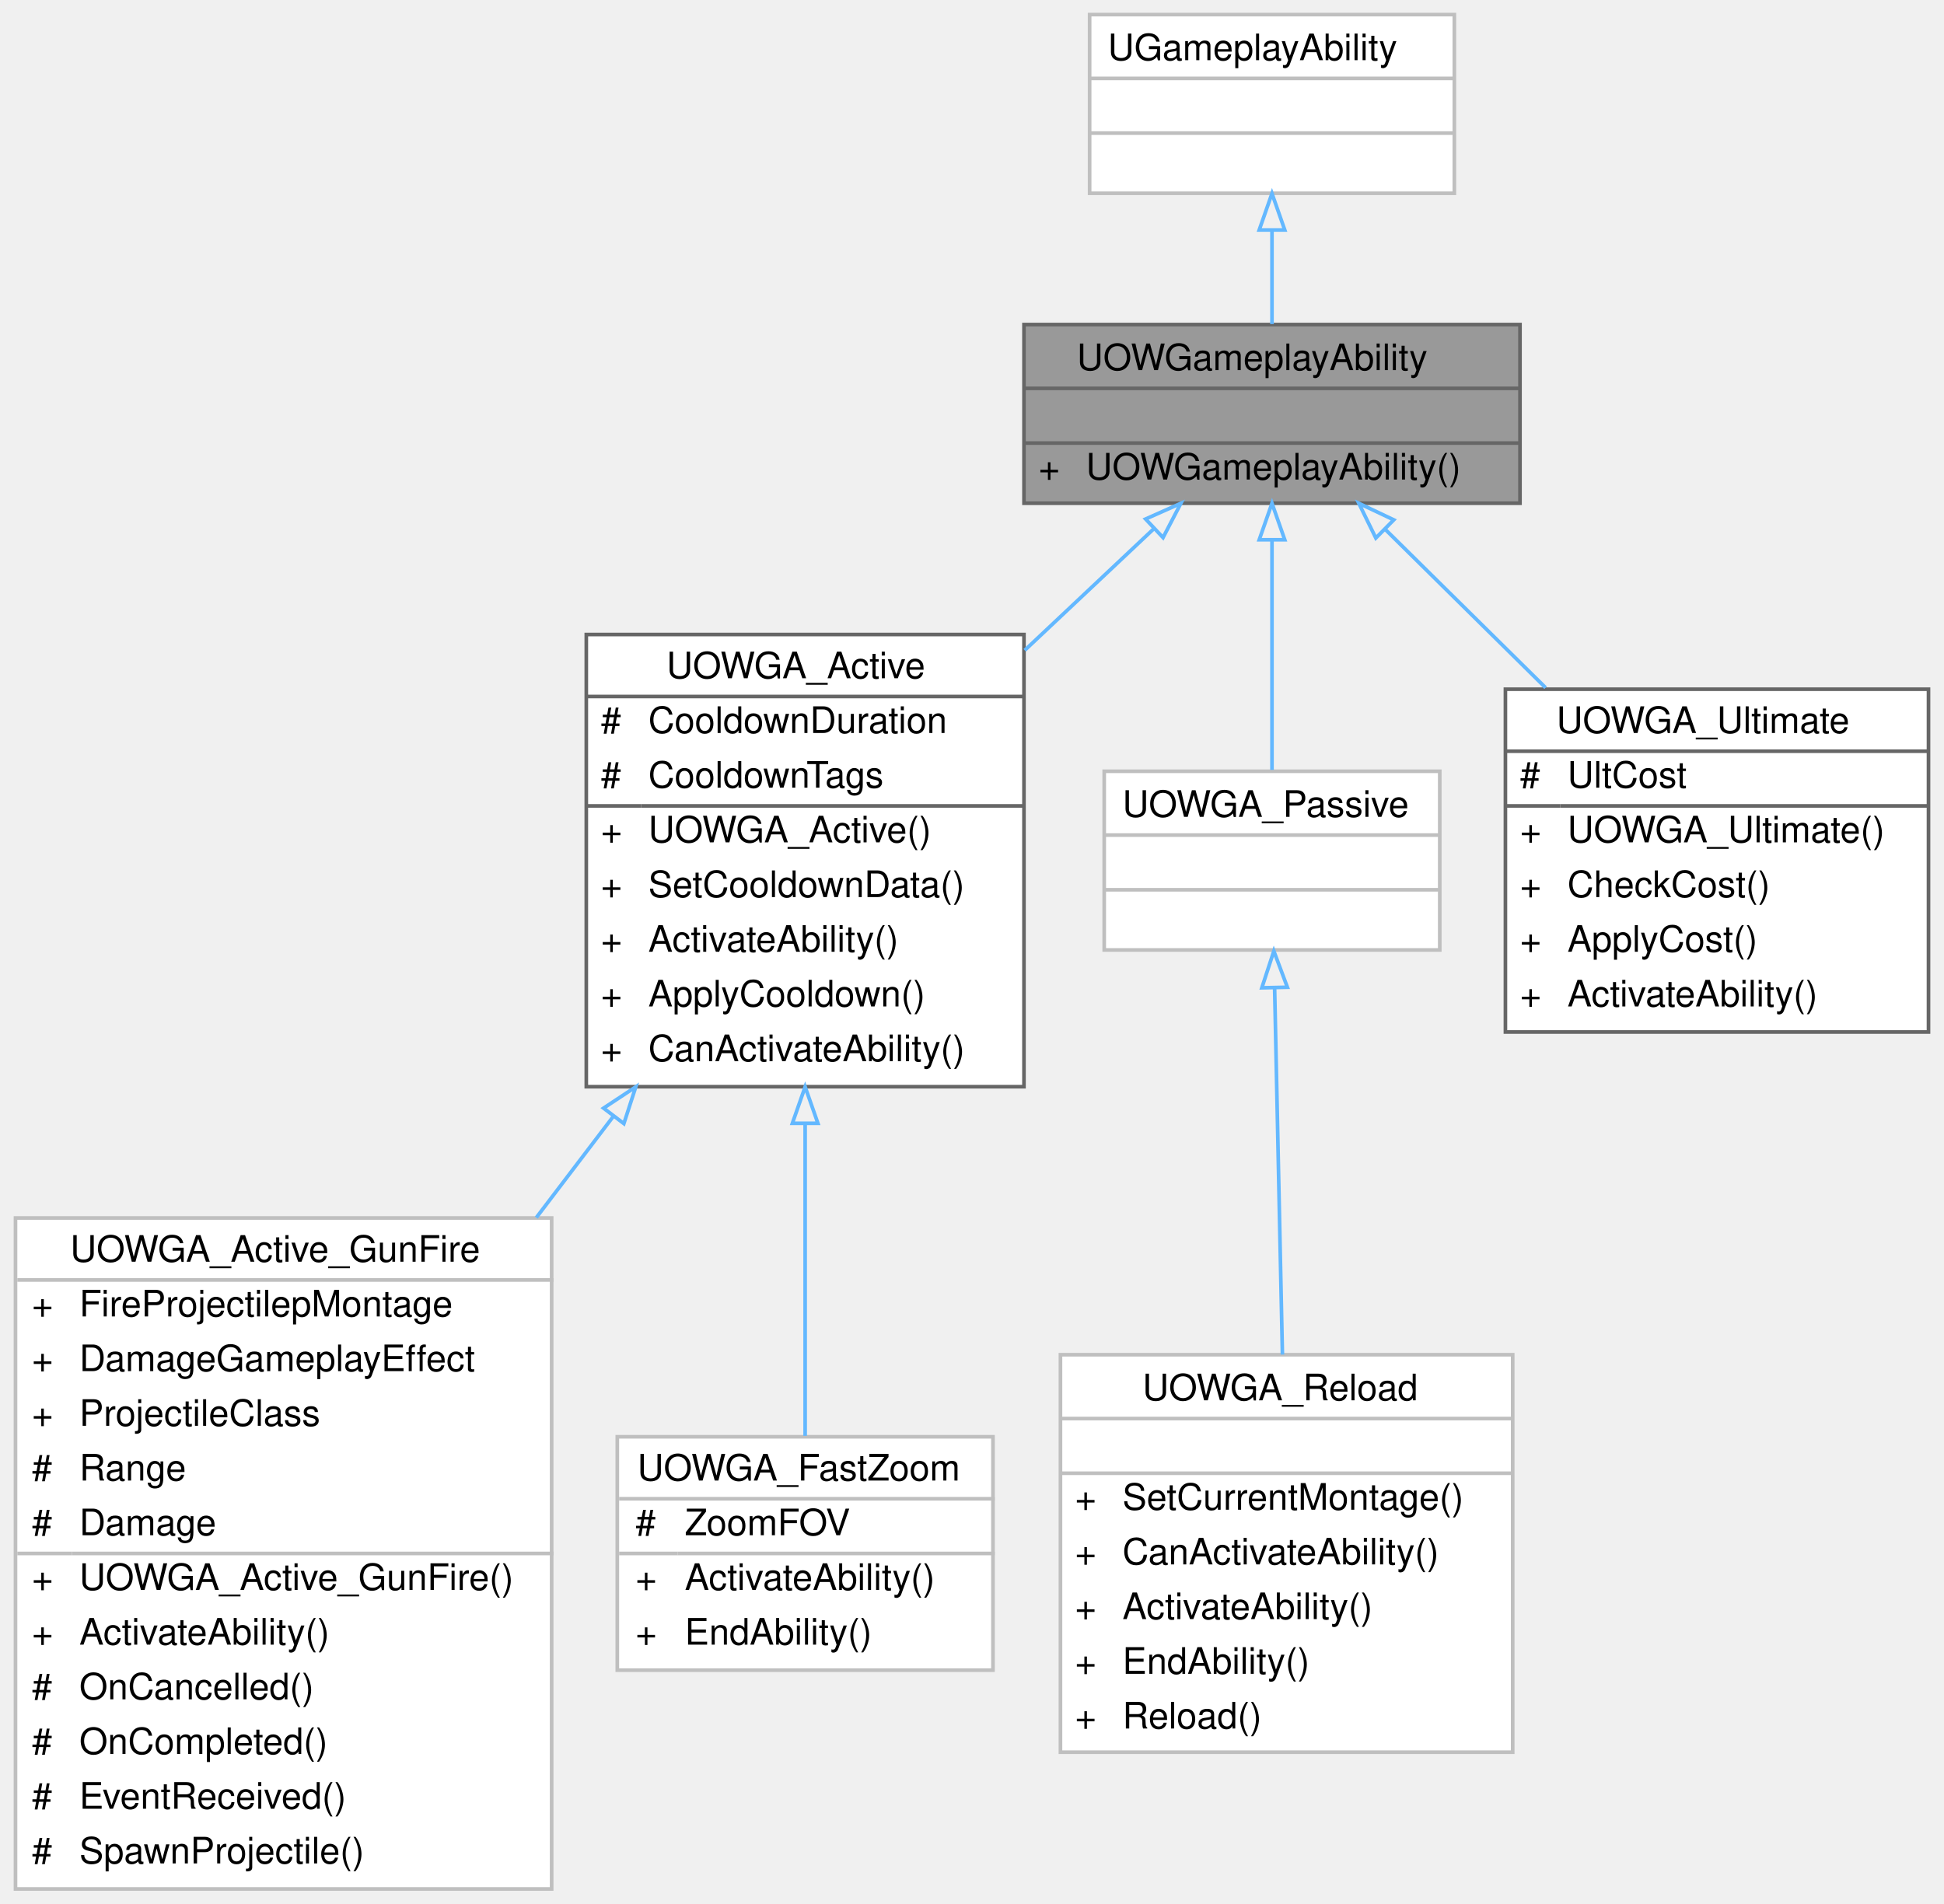
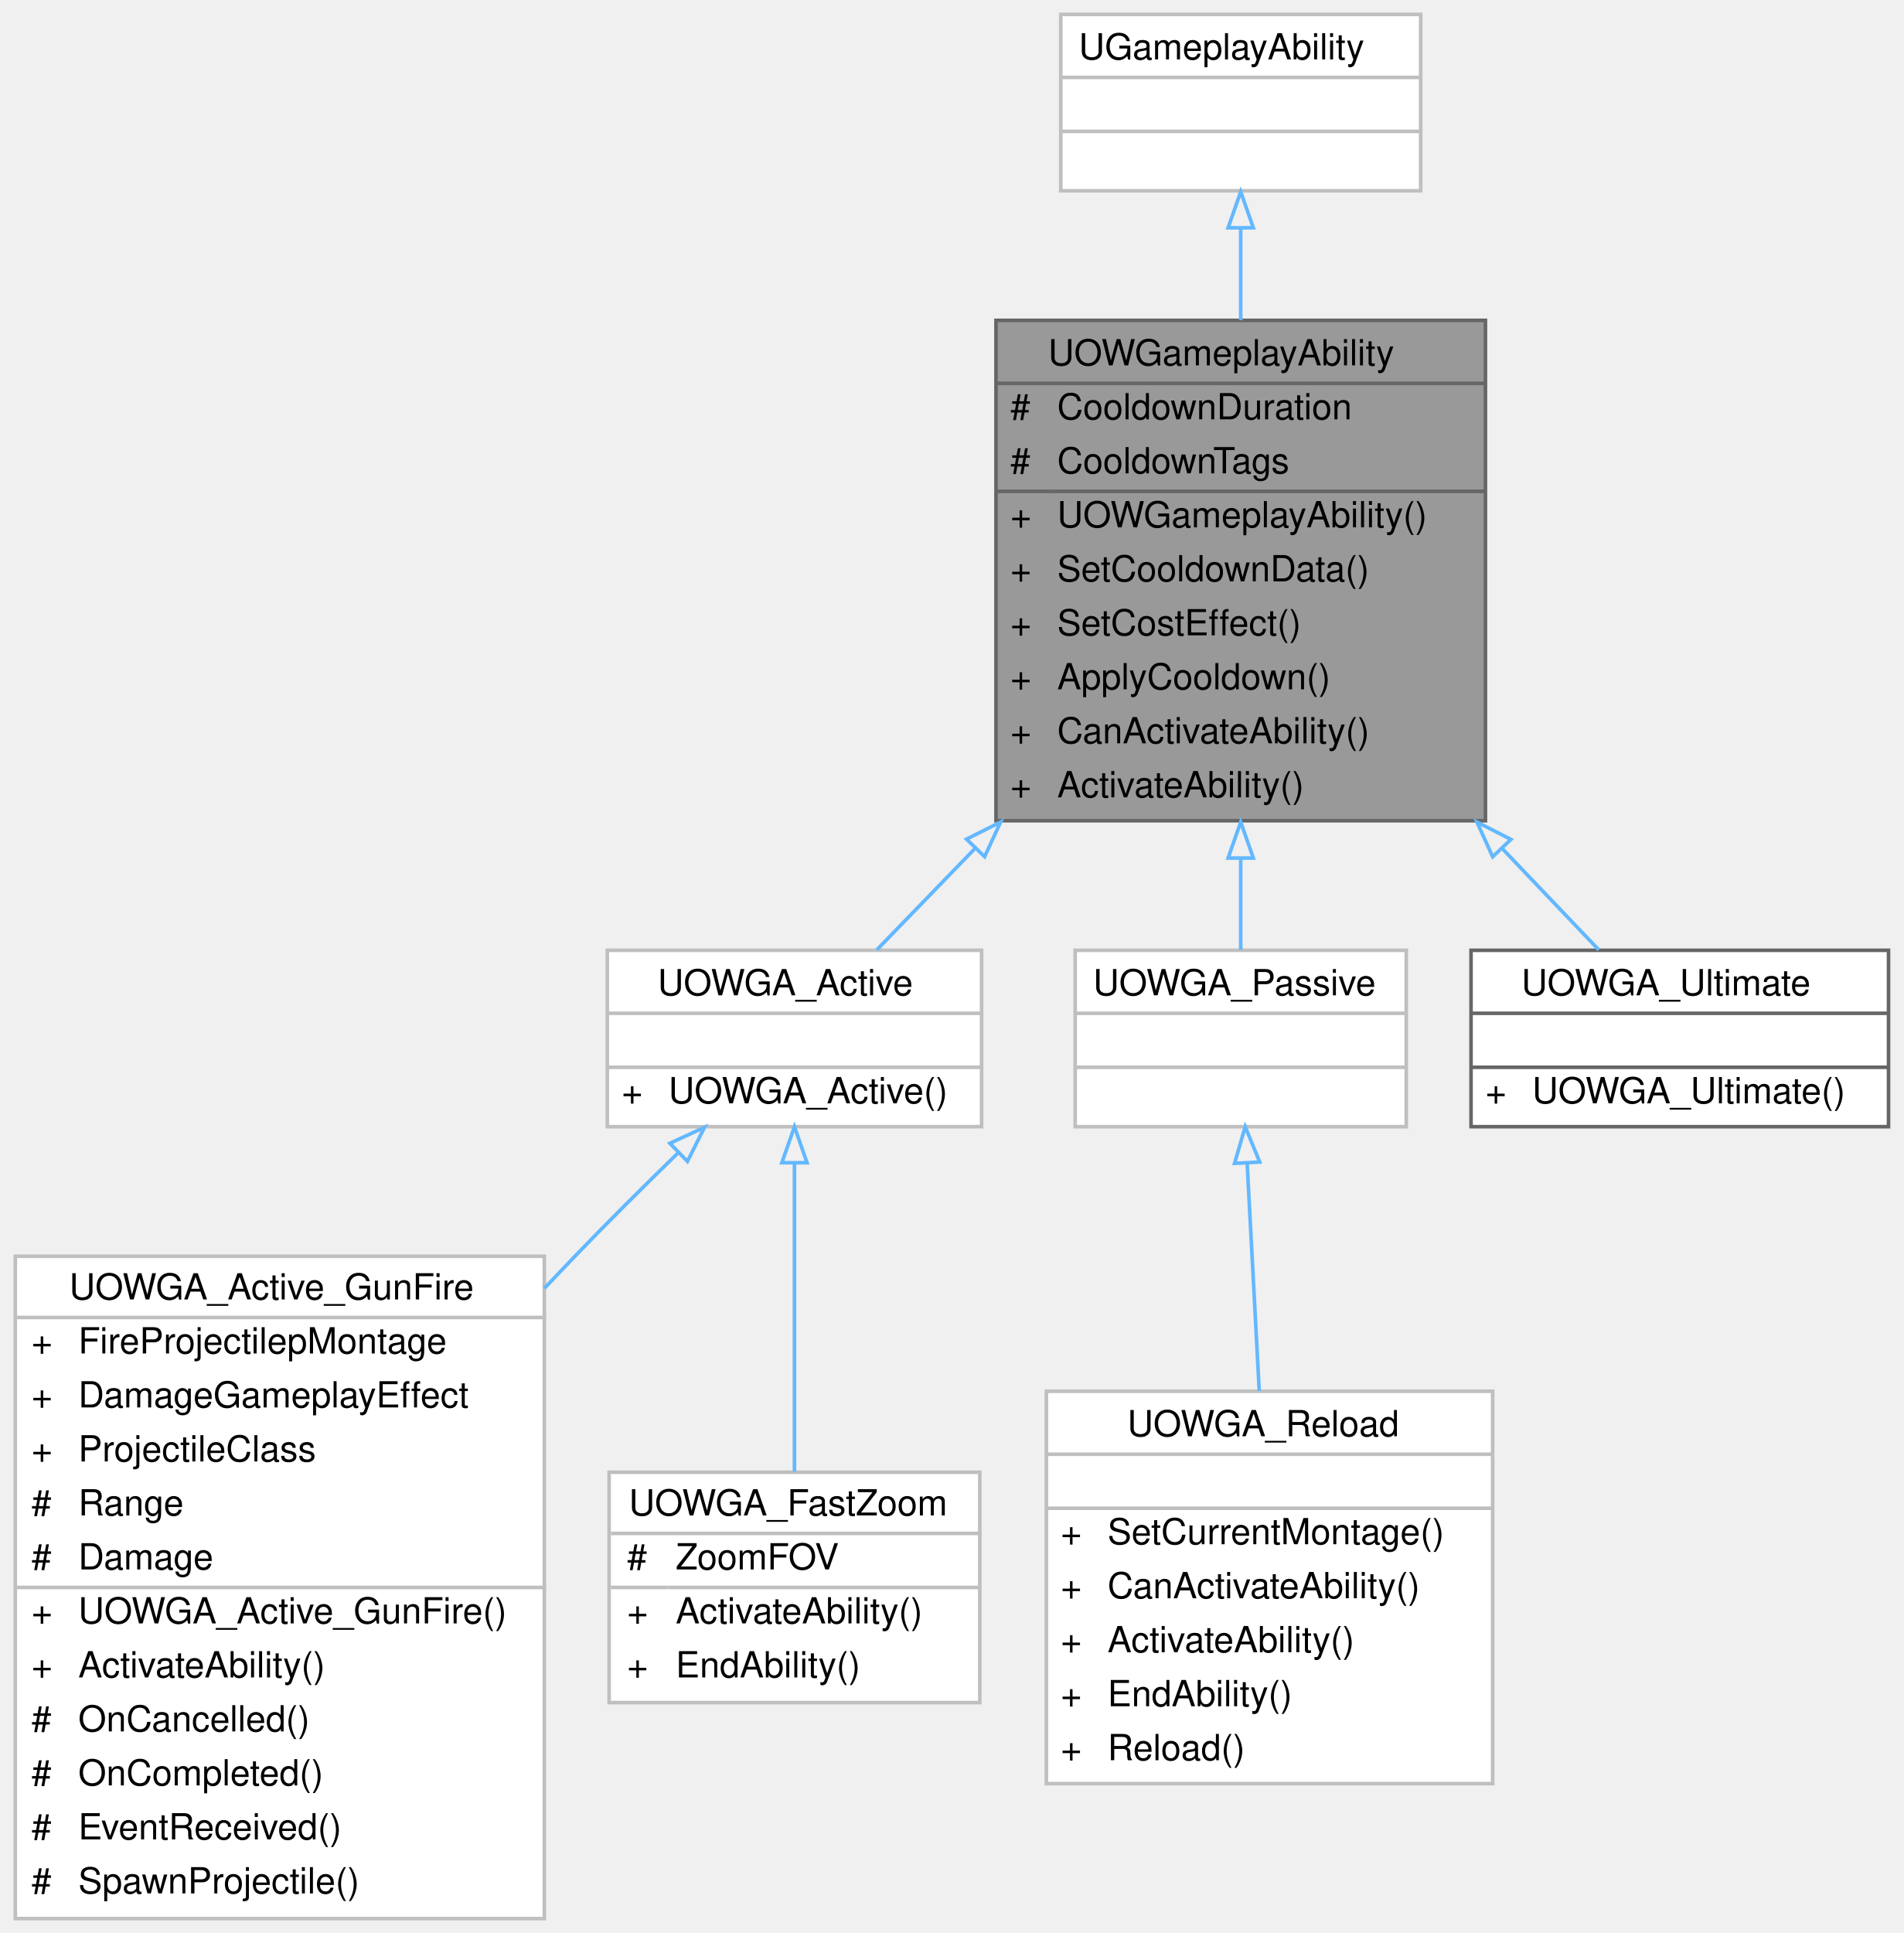
- <svg xmlns="http://www.w3.org/2000/svg" xmlns:xlink="http://www.w3.org/1999/xlink" width="533pt" height="522pt" viewBox="0.00 0.00 532.50 522.00">
-   <g id="graph0" class="graph" transform="scale(1 1) rotate(0) translate(4 518)">
+ <svg xmlns="http://www.w3.org/2000/svg" xmlns:xlink="http://www.w3.org/1999/xlink" width="529pt" height="537pt" viewBox="0.00 0.00 528.50 537.00">
+   <g id="graph0" class="graph" transform="scale(1 1) rotate(0) translate(4 533)">
    <g id="Node000001" class="node">
      <g id="a_Node000001">
        <a xlink:title=" ">
-           <polygon fill="#999999" stroke="transparent" points="412.5,-429 276.5,-429 276.5,-380 412.5,-380 412.5,-429" />
-           <text text-anchor="start" x="291" y="-416.5" font-family="Helvetica,sans-Serif" font-size="10.00">UOWGameplayAbility</text>
-           <text text-anchor="start" x="342.5" y="-401.5" font-family="Helvetica,sans-Serif" font-size="10.00"> </text>
-           <text text-anchor="start" x="280.5" y="-386.5" font-family="Helvetica,sans-Serif" font-size="10.00">+</text>
-           <text text-anchor="start" x="293.5" y="-386.5" font-family="Helvetica,sans-Serif" font-size="10.00">UOWGameplayAbility()</text>
-           <polygon fill="#666666" stroke="#666666" points="276.5,-411.5 276.5,-411.5 412.5,-411.5 412.5,-411.5 276.5,-411.5" />
-           <polygon fill="#666666" stroke="#666666" points="276.5,-396.5 276.5,-396.5 412.5,-396.5 412.5,-396.5 276.5,-396.5" />
-           <polygon fill="none" stroke="#666666" points="276.5,-380 276.5,-429 412.5,-429 412.5,-380 276.5,-380" />
+           <polygon fill="#999999" stroke="transparent" points="408.5,-444 272.5,-444 272.5,-305 408.5,-305 408.5,-444" />
+           <text text-anchor="start" x="287" y="-431.5" font-family="Helvetica,sans-Serif" font-size="10.00">UOWGameplayAbility</text>
+           <text text-anchor="start" x="276.5" y="-416.5" font-family="Helvetica,sans-Serif" font-size="10.00">#</text>
+           <text text-anchor="start" x="289.5" y="-416.5" font-family="Helvetica,sans-Serif" font-size="10.00">CooldownDuration</text>
+           <text text-anchor="start" x="276.5" y="-401.5" font-family="Helvetica,sans-Serif" font-size="10.00">#</text>
+           <text text-anchor="start" x="289.5" y="-401.5" font-family="Helvetica,sans-Serif" font-size="10.00">CooldownTags</text>
+           <text text-anchor="start" x="276.5" y="-386.5" font-family="Helvetica,sans-Serif" font-size="10.00">+</text>
+           <text text-anchor="start" x="289.5" y="-386.5" font-family="Helvetica,sans-Serif" font-size="10.00">UOWGameplayAbility()</text>
+           <text text-anchor="start" x="276.5" y="-371.5" font-family="Helvetica,sans-Serif" font-size="10.00">+</text>
+           <text text-anchor="start" x="289.5" y="-371.5" font-family="Helvetica,sans-Serif" font-size="10.00">SetCooldownData()</text>
+           <text text-anchor="start" x="276.5" y="-356.5" font-family="Helvetica,sans-Serif" font-size="10.00">+</text>
+           <text text-anchor="start" x="289.5" y="-356.5" font-family="Helvetica,sans-Serif" font-size="10.00">SetCostEffect()</text>
+           <text text-anchor="start" x="276.5" y="-341.5" font-family="Helvetica,sans-Serif" font-size="10.00">+</text>
+           <text text-anchor="start" x="289.5" y="-341.5" font-family="Helvetica,sans-Serif" font-size="10.00">ApplyCooldown()</text>
+           <text text-anchor="start" x="276.5" y="-326.5" font-family="Helvetica,sans-Serif" font-size="10.00">+</text>
+           <text text-anchor="start" x="289.5" y="-326.5" font-family="Helvetica,sans-Serif" font-size="10.00">CanActivateAbility()</text>
+           <text text-anchor="start" x="276.5" y="-311.5" font-family="Helvetica,sans-Serif" font-size="10.00">+</text>
+           <text text-anchor="start" x="289.5" y="-311.5" font-family="Helvetica,sans-Serif" font-size="10.00">ActivateAbility()</text>
+           <polygon fill="#666666" stroke="#666666" points="272.5,-426.5 272.5,-426.5 408.5,-426.5 408.5,-426.5 272.5,-426.5" />
+           <polygon fill="#666666" stroke="#666666" points="272.5,-396.5 272.5,-396.5 287.5,-396.5 287.5,-396.5 272.5,-396.5" />
+           <polygon fill="#666666" stroke="#666666" points="287.5,-396.5 287.5,-396.5 408.5,-396.5 408.5,-396.5 287.5,-396.5" />
+           <polygon fill="none" stroke="#666666" points="272.5,-305 272.5,-444 408.5,-444 408.5,-305 272.5,-305" />
        </a>
      </g>
    </g>
    <g id="Node000003" class="node">
      <g id="a_Node000003">
        <a xlink:href="classUOWGA__Active.html" target="_top" xlink:title=" ">
-           <polygon fill="white" stroke="transparent" points="276.5,-344 156.5,-344 156.5,-220 276.5,-220 276.5,-344" />
-           <text text-anchor="start" x="178.5" y="-332" font-family="Helvetica,sans-Serif" font-size="10.00">UOWGA_Active</text>
-           <text text-anchor="start" x="160.5" y="-317" font-family="Helvetica,sans-Serif" font-size="10.00">#</text>
-           <text text-anchor="start" x="173.5" y="-317" font-family="Helvetica,sans-Serif" font-size="10.00">CooldownDuration</text>
-           <text text-anchor="start" x="160.5" y="-302" font-family="Helvetica,sans-Serif" font-size="10.00">#</text>
-           <text text-anchor="start" x="173.5" y="-302" font-family="Helvetica,sans-Serif" font-size="10.00">CooldownTags</text>
-           <text text-anchor="start" x="160.5" y="-287" font-family="Helvetica,sans-Serif" font-size="10.00">+</text>
-           <text text-anchor="start" x="173.5" y="-287" font-family="Helvetica,sans-Serif" font-size="10.00">UOWGA_Active()</text>
-           <text text-anchor="start" x="160.5" y="-272" font-family="Helvetica,sans-Serif" font-size="10.00">+</text>
-           <text text-anchor="start" x="173.5" y="-272" font-family="Helvetica,sans-Serif" font-size="10.00">SetCooldownData()</text>
-           <text text-anchor="start" x="160.5" y="-257" font-family="Helvetica,sans-Serif" font-size="10.00">+</text>
-           <text text-anchor="start" x="173.5" y="-257" font-family="Helvetica,sans-Serif" font-size="10.00">ActivateAbility()</text>
-           <text text-anchor="start" x="160.5" y="-242" font-family="Helvetica,sans-Serif" font-size="10.00">+</text>
-           <text text-anchor="start" x="173.5" y="-242" font-family="Helvetica,sans-Serif" font-size="10.00">ApplyCooldown()</text>
-           <text text-anchor="start" x="160.5" y="-227" font-family="Helvetica,sans-Serif" font-size="10.00">+</text>
-           <text text-anchor="start" x="173.5" y="-227" font-family="Helvetica,sans-Serif" font-size="10.00">CanActivateAbility()</text>
-           <polygon fill="#666666" stroke="#666666" points="156.5,-327 156.5,-327 276.5,-327 276.5,-327 156.5,-327" />
-           <polygon fill="#666666" stroke="#666666" points="156.5,-297 156.5,-297 171.5,-297 171.5,-297 156.5,-297" />
-           <polygon fill="#666666" stroke="#666666" points="171.5,-297 171.5,-297 276.5,-297 276.5,-297 171.5,-297" />
-           <polygon fill="none" stroke="#666666" points="156.5,-220 156.5,-344 276.5,-344 276.5,-220 156.5,-220" />
+           <polygon fill="white" stroke="transparent" points="268.5,-269 164.5,-269 164.5,-220 268.5,-220 268.5,-269" />
+           <text text-anchor="start" x="178.5" y="-256.5" font-family="Helvetica,sans-Serif" font-size="10.00">UOWGA_Active</text>
+           <text text-anchor="start" x="214.5" y="-241.5" font-family="Helvetica,sans-Serif" font-size="10.00"> </text>
+           <text text-anchor="start" x="168.5" y="-226.5" font-family="Helvetica,sans-Serif" font-size="10.00">+</text>
+           <text text-anchor="start" x="181.5" y="-226.5" font-family="Helvetica,sans-Serif" font-size="10.00">UOWGA_Active()</text>
+           <polygon fill="#bfbfbf" stroke="#bfbfbf" points="164.5,-251.5 164.5,-251.5 268.5,-251.5 268.5,-251.5 164.5,-251.5" />
+           <polygon fill="#bfbfbf" stroke="#bfbfbf" points="164.5,-236.5 164.5,-236.5 268.5,-236.5 268.5,-236.5 164.5,-236.5" />
+           <polygon fill="none" stroke="#bfbfbf" points="164.5,-220 164.5,-269 268.5,-269 268.5,-220 164.5,-220" />
        </a>
      </g>
    </g>
    <g id="edge2_Node000001_Node000003" class="edge">
      <g id="a_edge2_Node000001_Node000003">
        <a xlink:title=" ">
-           <path fill="none" stroke="#63b8ff" d="M311.98,-372.89C301.22,-362.75 288.87,-351.13 276.7,-339.67" />
-           <polygon fill="none" stroke="#63b8ff" points="309.84,-375.67 319.52,-379.98 314.63,-370.58 309.84,-375.67" />
+           <path fill="none" stroke="#63b8ff" d="M266.57,-297.19C256.75,-287.05 247.34,-277.33 239.38,-269.12" />
+           <polygon fill="none" stroke="#63b8ff" points="264.31,-299.88 273.78,-304.63 269.34,-295.01 264.31,-299.88" />
        </a>
      </g>
    </g>
    <g id="Node000006" class="node">
      <g id="a_Node000006">
        <a xlink:href="classUOWGA__Passive.html" target="_top" xlink:title=" ">
-           <polygon fill="white" stroke="transparent" points="390.5,-306.5 298.5,-306.5 298.5,-257.5 390.5,-257.5 390.5,-306.5" />
-           <text text-anchor="start" x="303.5" y="-294" font-family="Helvetica,sans-Serif" font-size="10.00">UOWGA_Passive</text>
-           <text text-anchor="start" x="342.5" y="-279" font-family="Helvetica,sans-Serif" font-size="10.00"> </text>
-           <text text-anchor="start" x="342.5" y="-264" font-family="Helvetica,sans-Serif" font-size="10.00"> </text>
-           <polygon fill="#bfbfbf" stroke="#bfbfbf" points="298.5,-289 298.5,-289 390.5,-289 390.5,-289 298.5,-289" />
-           <polygon fill="#bfbfbf" stroke="#bfbfbf" points="298.5,-274 298.5,-274 390.5,-274 390.5,-274 298.5,-274" />
-           <polygon fill="none" stroke="#bfbfbf" points="298.5,-257.5 298.5,-306.5 390.5,-306.5 390.5,-257.5 298.5,-257.5" />
+           <polygon fill="white" stroke="transparent" points="386.5,-269 294.5,-269 294.5,-220 386.5,-220 386.5,-269" />
+           <text text-anchor="start" x="299.5" y="-256.5" font-family="Helvetica,sans-Serif" font-size="10.00">UOWGA_Passive</text>
+           <text text-anchor="start" x="338.5" y="-241.5" font-family="Helvetica,sans-Serif" font-size="10.00"> </text>
+           <text text-anchor="start" x="338.5" y="-226.5" font-family="Helvetica,sans-Serif" font-size="10.00"> </text>
+           <polygon fill="#bfbfbf" stroke="#bfbfbf" points="294.5,-251.5 294.5,-251.5 386.5,-251.5 386.5,-251.5 294.5,-251.5" />
+           <polygon fill="#bfbfbf" stroke="#bfbfbf" points="294.5,-236.5 294.5,-236.5 386.5,-236.5 386.5,-236.5 294.5,-236.5" />
+           <polygon fill="none" stroke="#bfbfbf" points="294.5,-220 294.5,-269 386.5,-269 386.5,-220 294.5,-220" />
        </a>
      </g>
    </g>
    <g id="edge5_Node000001_Node000006" class="edge">
      <g id="a_edge5_Node000001_Node000006">
        <a xlink:title=" ">
-           <path fill="none" stroke="#63b8ff" d="M344.5,-369.73C344.5,-349.72 344.5,-324.84 344.5,-306.87" />
-           <polygon fill="none" stroke="#63b8ff" points="341,-369.98 344.5,-379.98 348,-369.98 341,-369.98" />
+           <path fill="none" stroke="#63b8ff" d="M340.5,-294.54C340.5,-285.36 340.5,-276.62 340.5,-269.12" />
+           <polygon fill="none" stroke="#63b8ff" points="337,-294.63 340.5,-304.63 344,-294.63 337,-294.63" />
        </a>
      </g>
    </g>
    <g id="Node000008" class="node">
      <g id="a_Node000008">
        <a xlink:href="classUOWGA__Ultimate.html" target="_top" xlink:title=" ">
-           <polygon fill="white" stroke="transparent" points="524.5,-329 408.5,-329 408.5,-235 524.5,-235 524.5,-329" />
-           <text text-anchor="start" x="422.5" y="-317" font-family="Helvetica,sans-Serif" font-size="10.00">UOWGA_Ultimate</text>
-           <text text-anchor="start" x="412.5" y="-302" font-family="Helvetica,sans-Serif" font-size="10.00">#</text>
-           <text text-anchor="start" x="425.5" y="-302" font-family="Helvetica,sans-Serif" font-size="10.00">UltCost</text>
-           <text text-anchor="start" x="412.5" y="-287" font-family="Helvetica,sans-Serif" font-size="10.00">+</text>
-           <text text-anchor="start" x="425.5" y="-287" font-family="Helvetica,sans-Serif" font-size="10.00">UOWGA_Ultimate()</text>
-           <text text-anchor="start" x="412.5" y="-272" font-family="Helvetica,sans-Serif" font-size="10.00">+</text>
-           <text text-anchor="start" x="425.5" y="-272" font-family="Helvetica,sans-Serif" font-size="10.00">CheckCost()</text>
-           <text text-anchor="start" x="412.5" y="-257" font-family="Helvetica,sans-Serif" font-size="10.00">+</text>
-           <text text-anchor="start" x="425.5" y="-257" font-family="Helvetica,sans-Serif" font-size="10.00">ApplyCost()</text>
-           <text text-anchor="start" x="412.5" y="-242" font-family="Helvetica,sans-Serif" font-size="10.00">+</text>
-           <text text-anchor="start" x="425.5" y="-242" font-family="Helvetica,sans-Serif" font-size="10.00">ActivateAbility()</text>
-           <polygon fill="#666666" stroke="#666666" points="408.5,-312 408.5,-312 524.5,-312 524.5,-312 408.5,-312" />
-           <polygon fill="#666666" stroke="#666666" points="408.5,-297 408.5,-297 423.5,-297 423.5,-297 408.5,-297" />
-           <polygon fill="#666666" stroke="#666666" points="423.5,-297 423.5,-297 524.5,-297 524.5,-297 423.5,-297" />
-           <polygon fill="none" stroke="#666666" points="408.5,-235 408.5,-329 524.5,-329 524.5,-235 408.5,-235" />
+           <polygon fill="white" stroke="transparent" points="520.5,-269 404.5,-269 404.5,-220 520.5,-220 520.5,-269" />
+           <text text-anchor="start" x="418.5" y="-256.5" font-family="Helvetica,sans-Serif" font-size="10.00">UOWGA_Ultimate</text>
+           <text text-anchor="start" x="460.5" y="-241.5" font-family="Helvetica,sans-Serif" font-size="10.00"> </text>
+           <text text-anchor="start" x="408.5" y="-226.5" font-family="Helvetica,sans-Serif" font-size="10.00">+</text>
+           <text text-anchor="start" x="421.5" y="-226.5" font-family="Helvetica,sans-Serif" font-size="10.00">UOWGA_Ultimate()</text>
+           <polygon fill="#666666" stroke="#666666" points="404.5,-251.5 404.5,-251.5 520.5,-251.5 520.5,-251.5 404.5,-251.5" />
+           <polygon fill="#666666" stroke="#666666" points="404.5,-236.5 404.5,-236.5 520.5,-236.5 520.5,-236.5 404.5,-236.5" />
+           <polygon fill="none" stroke="#666666" points="404.5,-220 404.5,-269 520.5,-269 520.5,-220 404.5,-220" />
        </a>
      </g>
    </g>
    <g id="edge7_Node000001_Node000008" class="edge">
      <g id="a_edge7_Node000001_Node000008">
        <a xlink:title=" ">
-           <path fill="none" stroke="#63b8ff" d="M375.45,-372.93C388.81,-359.73 404.74,-344 419.52,-329.41" />
-           <polygon fill="none" stroke="#63b8ff" points="372.97,-370.46 368.31,-379.98 377.89,-375.44 372.97,-370.46" />
+           <path fill="none" stroke="#63b8ff" d="M413.24,-297.19C422.9,-287.05 432.16,-277.33 439.99,-269.12" />
+           <polygon fill="none" stroke="#63b8ff" points="410.51,-294.98 406.14,-304.63 415.58,-299.81 410.51,-294.98" />
        </a>
      </g>
    </g>
    <g id="Node000002" class="node">
      <g id="a_Node000002">
        <a xlink:title=" ">
-           <polygon fill="white" stroke="transparent" points="394.5,-514 294.5,-514 294.5,-465 394.5,-465 394.5,-514" />
-           <text text-anchor="start" x="299.5" y="-501.5" font-family="Helvetica,sans-Serif" font-size="10.00">UGameplayAbility</text>
-           <text text-anchor="start" x="342.5" y="-486.5" font-family="Helvetica,sans-Serif" font-size="10.00"> </text>
-           <text text-anchor="start" x="342.5" y="-471.5" font-family="Helvetica,sans-Serif" font-size="10.00"> </text>
-           <polygon fill="#bfbfbf" stroke="#bfbfbf" points="294.5,-496.5 294.5,-496.5 394.5,-496.5 394.5,-496.5 294.5,-496.5" />
-           <polygon fill="#bfbfbf" stroke="#bfbfbf" points="294.5,-481.5 294.5,-481.5 394.5,-481.5 394.5,-481.5 294.5,-481.5" />
-           <polygon fill="none" stroke="#bfbfbf" points="294.5,-465 294.5,-514 394.5,-514 394.5,-465 294.5,-465" />
+           <polygon fill="white" stroke="transparent" points="390.5,-529 290.5,-529 290.5,-480 390.5,-480 390.5,-529" />
+           <text text-anchor="start" x="295.5" y="-516.5" font-family="Helvetica,sans-Serif" font-size="10.00">UGameplayAbility</text>
+           <text text-anchor="start" x="338.5" y="-501.5" font-family="Helvetica,sans-Serif" font-size="10.00"> </text>
+           <text text-anchor="start" x="338.5" y="-486.5" font-family="Helvetica,sans-Serif" font-size="10.00"> </text>
+           <polygon fill="#bfbfbf" stroke="#bfbfbf" points="290.5,-511.5 290.5,-511.5 390.5,-511.5 390.5,-511.5 290.5,-511.5" />
+           <polygon fill="#bfbfbf" stroke="#bfbfbf" points="290.5,-496.5 290.5,-496.5 390.5,-496.5 390.5,-496.5 290.5,-496.5" />
+           <polygon fill="none" stroke="#bfbfbf" points="290.5,-480 290.5,-529 390.5,-529 390.5,-480 290.5,-480" />
        </a>
      </g>
    </g>
    <g id="edge1_Node000001_Node000002" class="edge">
      <g id="a_edge1_Node000001_Node000002">
        <a xlink:title=" ">
-           <path fill="none" stroke="#63b8ff" d="M344.5,-454.77C344.5,-446.17 344.5,-437.1 344.5,-429.12" />
-           <polygon fill="none" stroke="#63b8ff" points="341,-454.94 344.5,-464.94 348,-454.94 341,-454.94" />
+           <path fill="none" stroke="#63b8ff" d="M340.5,-469.48C340.5,-461.57 340.5,-452.86 340.5,-444.04" />
+           <polygon fill="none" stroke="#63b8ff" points="337,-469.72 340.5,-479.72 344,-469.72 337,-469.72" />
        </a>
      </g>
    </g>
    <g id="Node000004" class="node">
      <g id="a_Node000004">
        <a xlink:href="classUOWGA__Active__GunFire.html" target="_top" xlink:title=" ">
          <polygon fill="white" stroke="transparent" points="147,-184 0,-184 0,0 147,0 147,-184" />
          <text text-anchor="start" x="15" y="-172" font-family="Helvetica,sans-Serif" font-size="10.00">UOWGA_Active_GunFire</text>
          <text text-anchor="start" x="4.5" y="-157" font-family="Helvetica,sans-Serif" font-size="10.00">+</text>
          <text text-anchor="start" x="17.5" y="-157" font-family="Helvetica,sans-Serif" font-size="10.00">FireProjectilepMontage</text>
          <text text-anchor="start" x="4.5" y="-142" font-family="Helvetica,sans-Serif" font-size="10.00">+</text>
          <text text-anchor="start" x="17.5" y="-142" font-family="Helvetica,sans-Serif" font-size="10.00">DamageGameplayEffect</text>
          <text text-anchor="start" x="4.5" y="-127" font-family="Helvetica,sans-Serif" font-size="10.00">+</text>
          <text text-anchor="start" x="17.5" y="-127" font-family="Helvetica,sans-Serif" font-size="10.00">ProjectileClass</text>
          <text text-anchor="start" x="4.5" y="-112" font-family="Helvetica,sans-Serif" font-size="10.00">#</text>
          <text text-anchor="start" x="17.5" y="-112" font-family="Helvetica,sans-Serif" font-size="10.00">Range</text>
          <text text-anchor="start" x="4.5" y="-97" font-family="Helvetica,sans-Serif" font-size="10.00">#</text>
          <text text-anchor="start" x="17.5" y="-97" font-family="Helvetica,sans-Serif" font-size="10.00">Damage</text>
          <text text-anchor="start" x="4.5" y="-82" font-family="Helvetica,sans-Serif" font-size="10.00">+</text>
          <text text-anchor="start" x="17.5" y="-82" font-family="Helvetica,sans-Serif" font-size="10.00">UOWGA_Active_GunFire()</text>
          <text text-anchor="start" x="4.5" y="-67" font-family="Helvetica,sans-Serif" font-size="10.00">+</text>
          <text text-anchor="start" x="17.5" y="-67" font-family="Helvetica,sans-Serif" font-size="10.00">ActivateAbility()</text>
          <text text-anchor="start" x="4.5" y="-52" font-family="Helvetica,sans-Serif" font-size="10.00">#</text>
          <text text-anchor="start" x="17.5" y="-52" font-family="Helvetica,sans-Serif" font-size="10.00">OnCancelled()</text>
          <text text-anchor="start" x="4.5" y="-37" font-family="Helvetica,sans-Serif" font-size="10.00">#</text>
          <text text-anchor="start" x="17.5" y="-37" font-family="Helvetica,sans-Serif" font-size="10.00">OnCompleted()</text>
          <text text-anchor="start" x="4.5" y="-22" font-family="Helvetica,sans-Serif" font-size="10.00">#</text>
          <text text-anchor="start" x="17.5" y="-22" font-family="Helvetica,sans-Serif" font-size="10.00">EventReceived()</text>
          <text text-anchor="start" x="4.5" y="-7" font-family="Helvetica,sans-Serif" font-size="10.00">#</text>
          <text text-anchor="start" x="17.5" y="-7" font-family="Helvetica,sans-Serif" font-size="10.00">SpawnProjectile()</text>
          <polygon fill="#bfbfbf" stroke="#bfbfbf" points="0.5,-167 0.5,-167 147.5,-167 147.5,-167 0.5,-167" />
          <polygon fill="#bfbfbf" stroke="#bfbfbf" points="0.5,-92 0.5,-92 15.5,-92 15.5,-92 0.5,-92" />
          <polygon fill="#bfbfbf" stroke="#bfbfbf" points="15.5,-92 15.5,-92 147.5,-92 147.5,-92 15.5,-92" />
          <polygon fill="none" stroke="#bfbfbf" points="0,0 0,-184 147,-184 147,0 0,0" />
        </a>
      </g>
    </g>
    <g id="edge3_Node000003_Node000004" class="edge">
      <g id="a_edge3_Node000003_Node000004">
        <a xlink:title=" ">
-           <path fill="none" stroke="#63b8ff" d="M163.85,-211.78C156.99,-202.76 149.88,-193.42 142.8,-184.11" />
-           <polygon fill="none" stroke="#63b8ff" points="161.23,-214.12 170.07,-219.96 166.8,-209.88 161.23,-214.12" />
+           <path fill="none" stroke="#63b8ff" d="M184.19,-212.74C174.81,-203.61 164.64,-193.51 155.5,-184 152.7,-181.09 149.86,-178.11 147.01,-175.08" />
+           <polygon fill="none" stroke="#63b8ff" points="181.89,-215.38 191.51,-219.83 186.76,-210.36 181.89,-215.38" />
        </a>
      </g>
    </g>
    <g id="Node000005" class="node">
      <g id="a_Node000005">
        <a xlink:href="classUOWGA__FastZoom.html" target="_top" xlink:title=" ">
          <polygon fill="white" stroke="transparent" points="268,-124 165,-124 165,-60 268,-60 268,-124" />
          <text text-anchor="start" x="170.5" y="-112" font-family="Helvetica,sans-Serif" font-size="10.00">UOWGA_FastZoom</text>
          <text text-anchor="start" x="170" y="-97" font-family="Helvetica,sans-Serif" font-size="10.00">#</text>
          <text text-anchor="start" x="183.5" y="-97" font-family="Helvetica,sans-Serif" font-size="10.00">ZoomFOV</text>
          <text text-anchor="start" x="170" y="-82" font-family="Helvetica,sans-Serif" font-size="10.00">+</text>
          <text text-anchor="start" x="183.5" y="-82" font-family="Helvetica,sans-Serif" font-size="10.00">ActivateAbility()</text>
          <text text-anchor="start" x="170" y="-67" font-family="Helvetica,sans-Serif" font-size="10.00">+</text>
          <text text-anchor="start" x="183.5" y="-67" font-family="Helvetica,sans-Serif" font-size="10.00">EndAbility()</text>
          <polygon fill="#bfbfbf" stroke="#bfbfbf" points="165.5,-107 165.5,-107 268.5,-107 268.5,-107 165.5,-107" />
          <polygon fill="#bfbfbf" stroke="#bfbfbf" points="165.5,-92 165.5,-92 181.5,-92 181.5,-92 165.5,-92" />
          <polygon fill="#bfbfbf" stroke="#bfbfbf" points="181.5,-92 181.5,-92 268.5,-92 268.5,-92 181.5,-92" />
          <polygon fill="none" stroke="#bfbfbf" points="165,-60 165,-124 268,-124 268,-60 165,-60" />
        </a>
      </g>
    </g>
    <g id="edge4_Node000003_Node000005" class="edge">
      <g id="a_edge4_Node000003_Node000005">
        <a xlink:title=" ">
-           <path fill="none" stroke="#63b8ff" d="M216.5,-209.68C216.5,-180.18 216.5,-147.5 216.5,-124.25" />
-           <polygon fill="none" stroke="#63b8ff" points="213,-209.96 216.5,-219.96 220,-209.96 213,-209.96" />
+           <path fill="none" stroke="#63b8ff" d="M216.5,-209.97C216.5,-184.33 216.5,-149.23 216.5,-124.18" />
+           <polygon fill="none" stroke="#63b8ff" points="213,-209.98 216.5,-219.98 220,-209.98 213,-209.98" />
        </a>
      </g>
    </g>
    <g id="Node000007" class="node">
      <g id="a_Node000007">
        <a xlink:href="classUOWGA__Reload.html" target="_top" xlink:title=" ">
          <polygon fill="white" stroke="transparent" points="410.5,-146.5 286.5,-146.5 286.5,-37.5 410.5,-37.5 410.5,-146.5" />
          <text text-anchor="start" x="309" y="-134" font-family="Helvetica,sans-Serif" font-size="10.00">UOWGA_Reload</text>
          <text text-anchor="start" x="346.5" y="-119" font-family="Helvetica,sans-Serif" font-size="10.00"> </text>
          <text text-anchor="start" x="290.5" y="-104" font-family="Helvetica,sans-Serif" font-size="10.00">+</text>
          <text text-anchor="start" x="303.5" y="-104" font-family="Helvetica,sans-Serif" font-size="10.00">SetCurrentMontage()</text>
          <text text-anchor="start" x="290.5" y="-89" font-family="Helvetica,sans-Serif" font-size="10.00">+</text>
          <text text-anchor="start" x="303.5" y="-89" font-family="Helvetica,sans-Serif" font-size="10.00">CanActivateAbility()</text>
          <text text-anchor="start" x="290.5" y="-74" font-family="Helvetica,sans-Serif" font-size="10.00">+</text>
          <text text-anchor="start" x="303.5" y="-74" font-family="Helvetica,sans-Serif" font-size="10.00">ActivateAbility()</text>
          <text text-anchor="start" x="290.5" y="-59" font-family="Helvetica,sans-Serif" font-size="10.00">+</text>
          <text text-anchor="start" x="303.5" y="-59" font-family="Helvetica,sans-Serif" font-size="10.00">EndAbility()</text>
          <text text-anchor="start" x="290.5" y="-44" font-family="Helvetica,sans-Serif" font-size="10.00">+</text>
          <text text-anchor="start" x="303.5" y="-44" font-family="Helvetica,sans-Serif" font-size="10.00">Reload()</text>
          <polygon fill="#bfbfbf" stroke="#bfbfbf" points="286.5,-129 286.5,-129 410.5,-129 410.5,-129 286.5,-129" />
          <polygon fill="#bfbfbf" stroke="#bfbfbf" points="286.5,-114 286.5,-114 410.5,-114 410.5,-114 286.5,-114" />
          <polygon fill="none" stroke="#bfbfbf" points="286.5,-37.5 286.5,-146.5 410.5,-146.5 410.5,-37.5 286.5,-37.5" />
        </a>
      </g>
    </g>
    <g id="edge6_Node000006_Node000007" class="edge">
      <g id="a_edge6_Node000006_Node000007">
        <a xlink:title=" ">
-           <path fill="none" stroke="#63b8ff" d="M345.22,-247.1C345.82,-219.12 346.67,-178.88 347.36,-146.54" />
-           <polygon fill="none" stroke="#63b8ff" points="341.72,-247.12 345.01,-257.19 348.72,-247.27 341.72,-247.12" />
+           <path fill="none" stroke="#63b8ff" d="M342.28,-209.92C343.27,-191.3 344.53,-167.7 345.65,-146.59" />
+           <polygon fill="none" stroke="#63b8ff" points="338.79,-209.81 341.75,-219.98 345.78,-210.18 338.79,-209.81" />
        </a>
      </g>
    </g>
  </g>
</svg>
